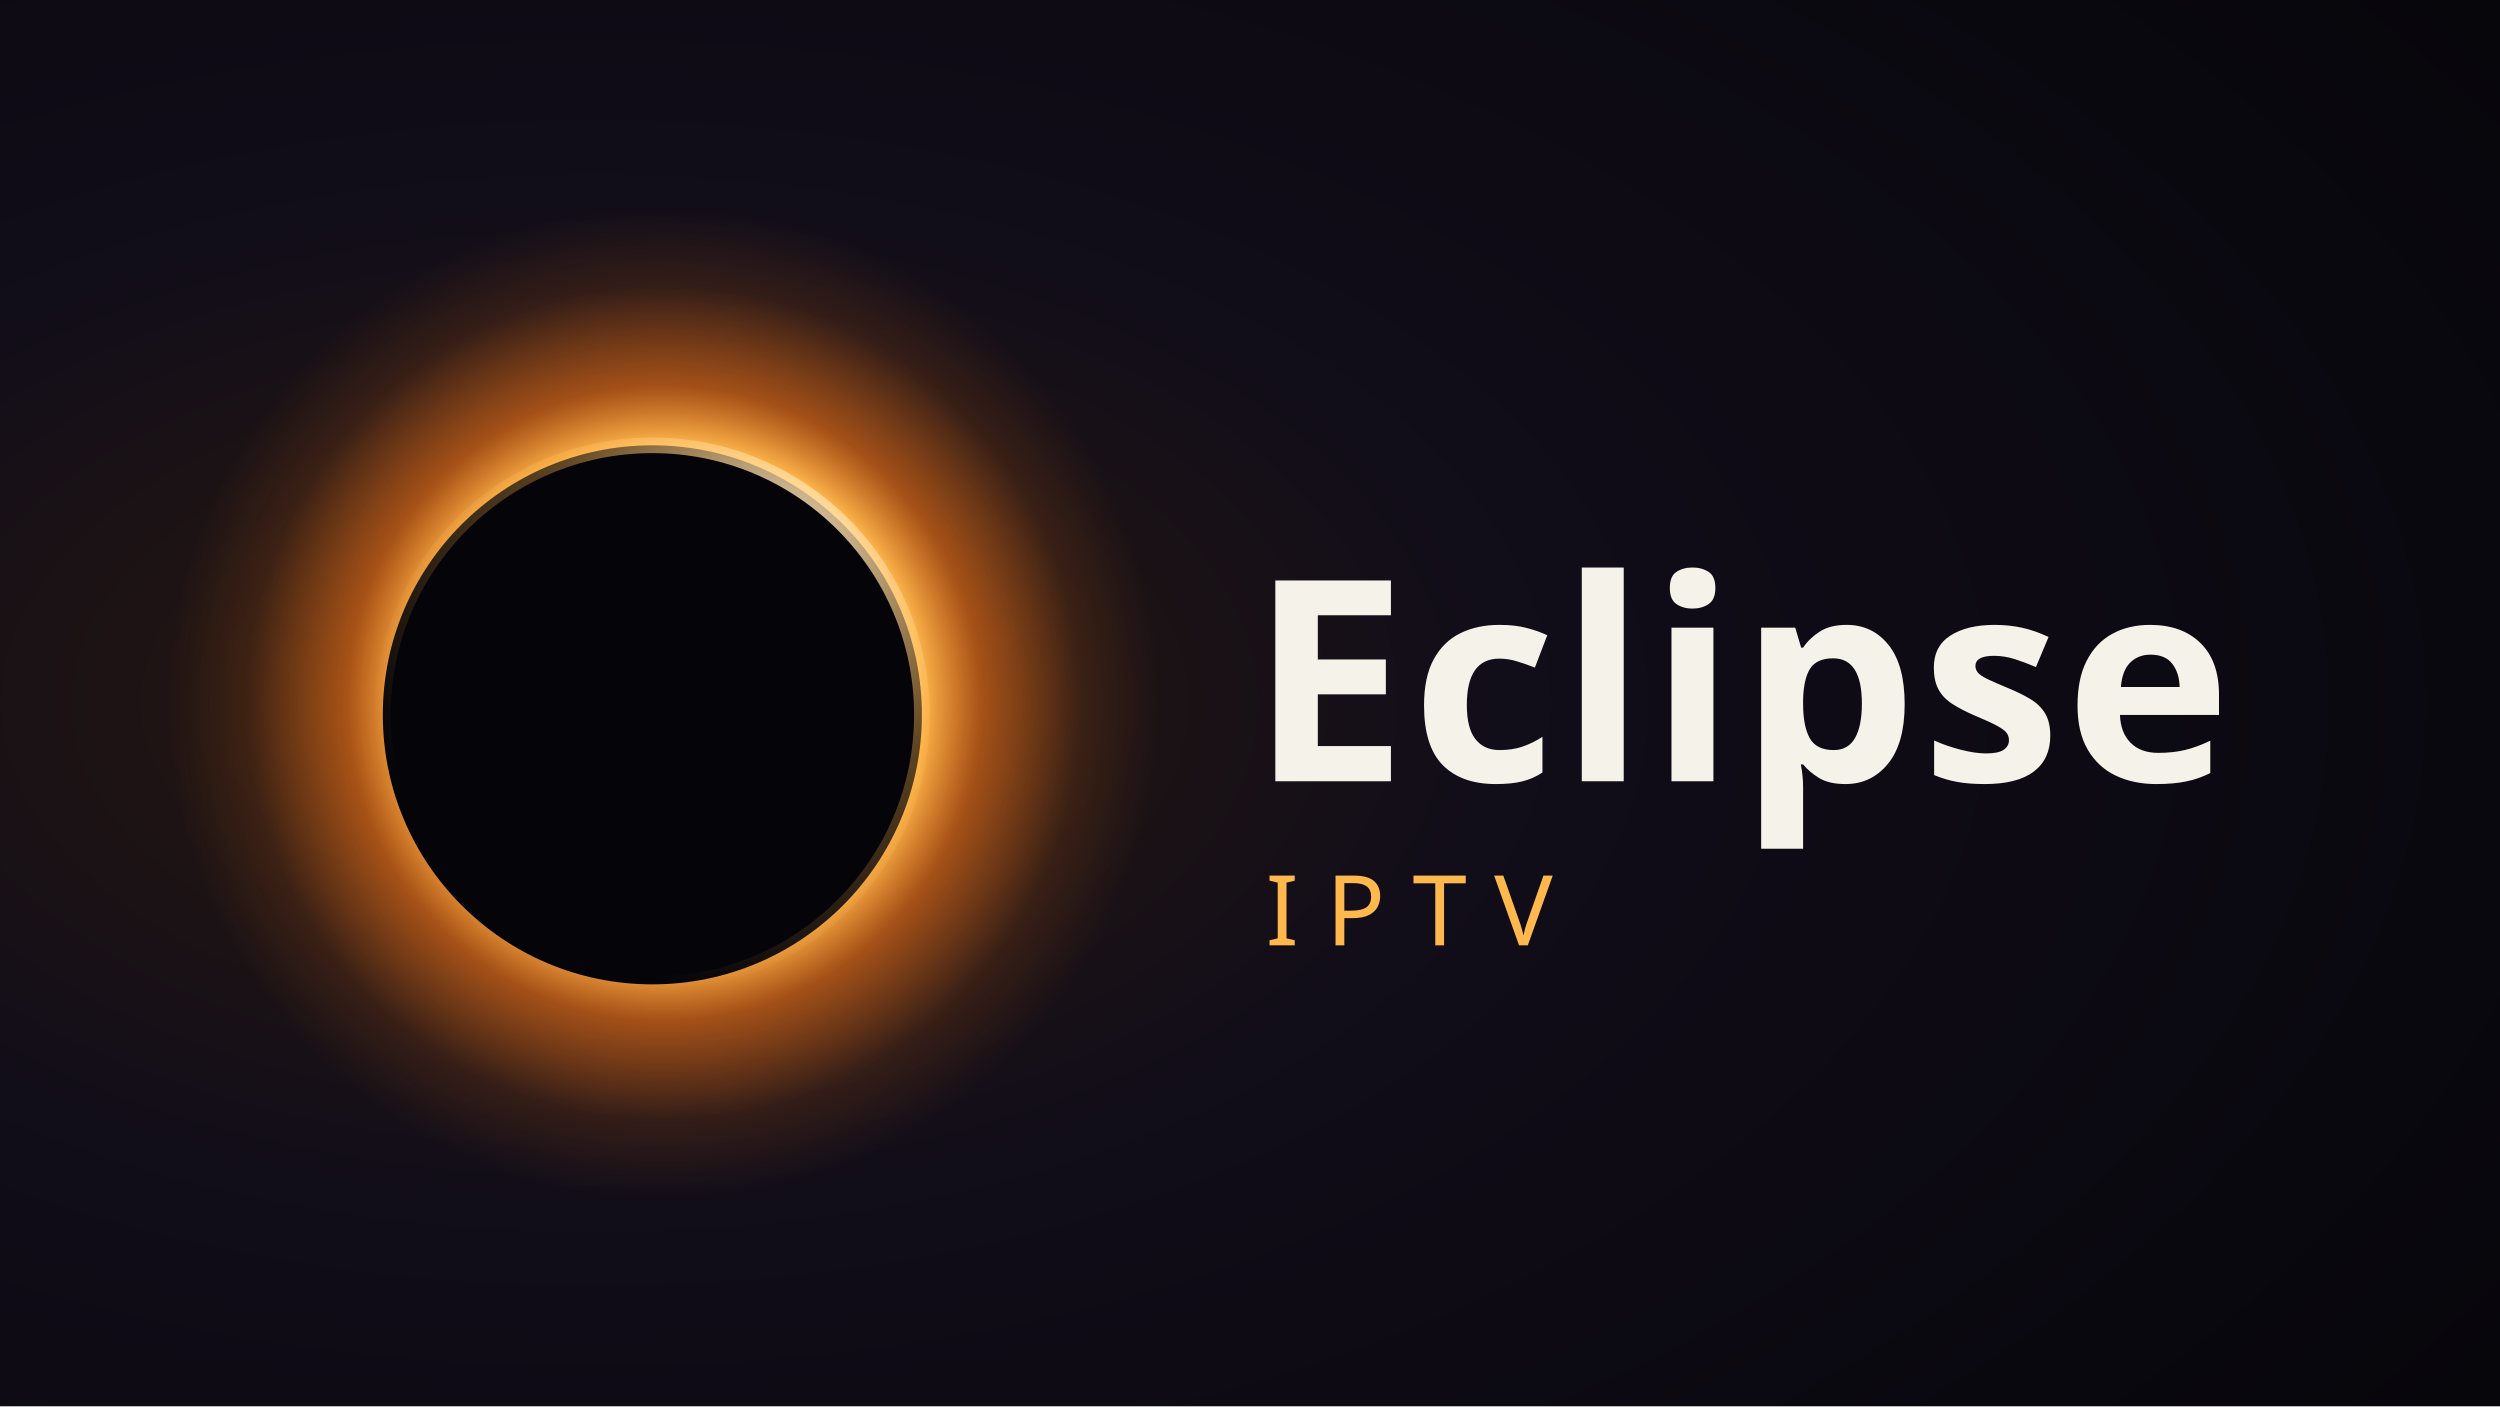
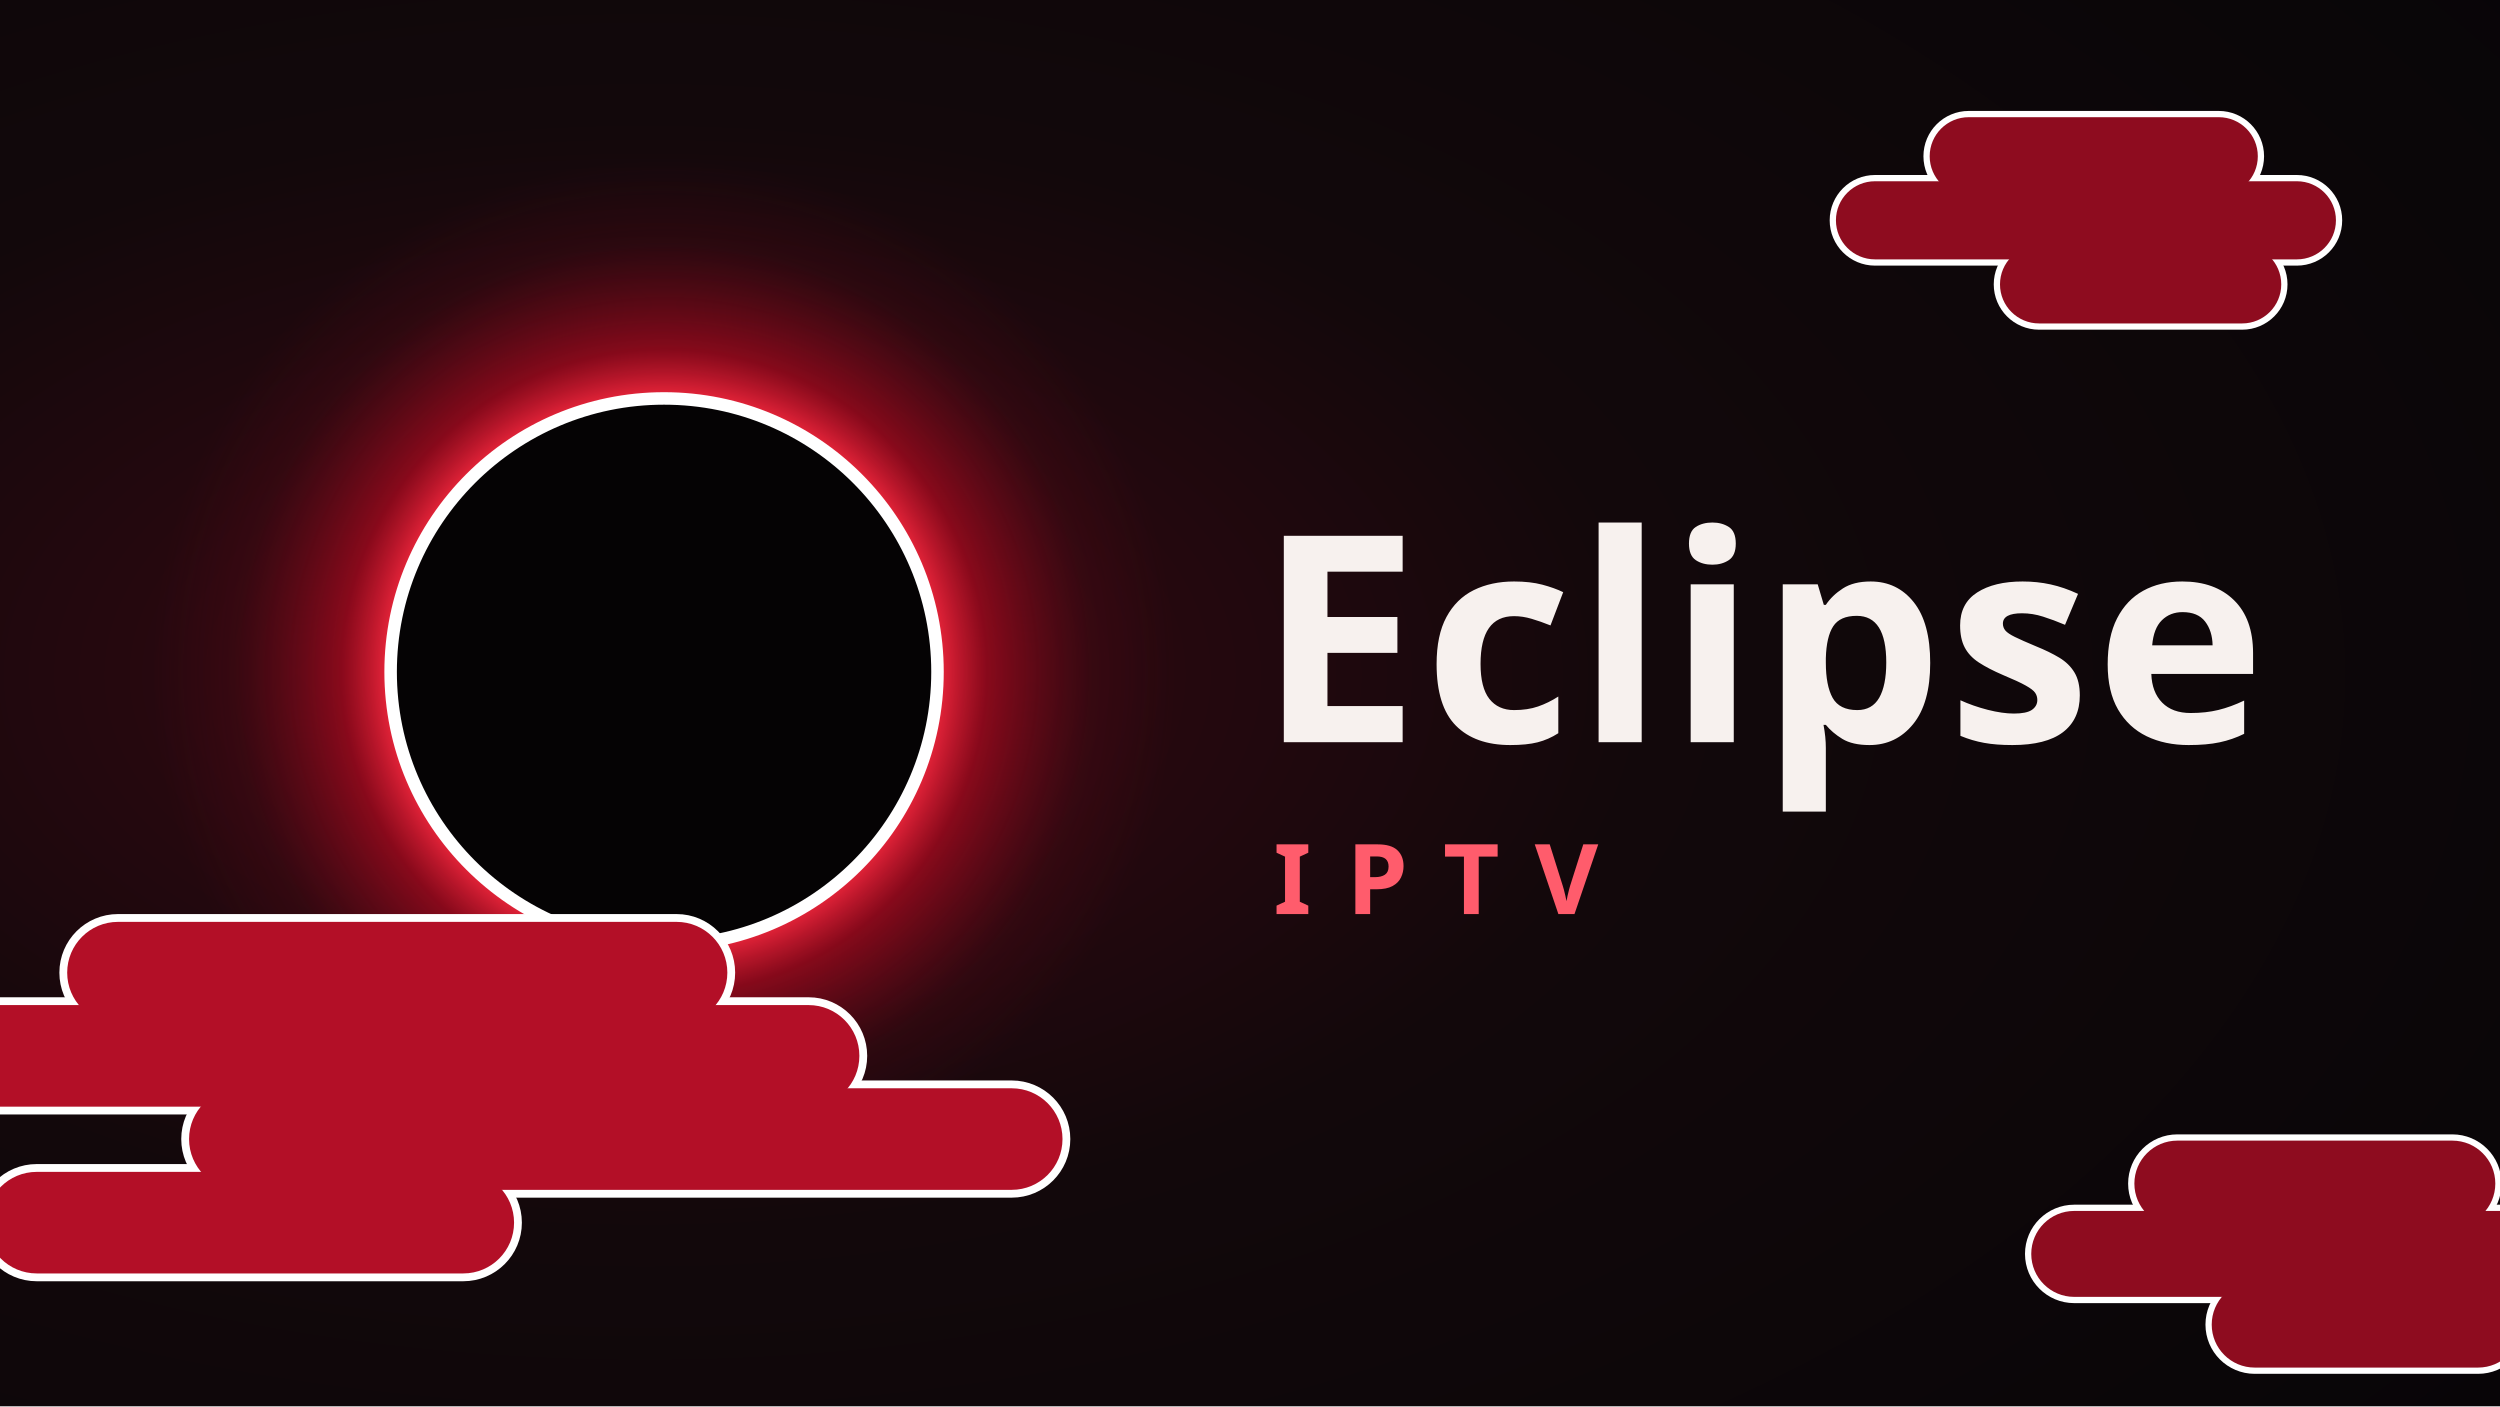
<svg xmlns="http://www.w3.org/2000/svg" width="640" height="360" viewBox="0 0 640 360">
  <defs>
-     <radialGradient id="bg" cx="24%" cy="50%" r="90%">
-       <stop offset="0" stop-color="#2b1a0e" />
-       <stop offset="0.4" stop-color="#110d19" />
-       <stop offset="1" stop-color="#07060b" />
+     <radialGradient id="bg" cx="26%" cy="48%" r="95%">
+       <stop offset="0" stop-color="#3a0812" />
+       <stop offset="0.42" stop-color="#12080b" />
+       <stop offset="1" stop-color="#070507" />
    </radialGradient>
    <radialGradient id="corona" cx="50%" cy="50%" r="50%">
-       <stop offset="0" stop-color="#ffe2b0" />
-       <stop offset="0.52" stop-color="#ffb84d" />
-       <stop offset="0.64" stop-color="#ff7a1a" stop-opacity="0.6" />
-       <stop offset="0.84" stop-color="#ff7a1a" stop-opacity="0.13" />
-       <stop offset="1" stop-color="#ff7a1a" stop-opacity="0" />
-     </radialGradient>
-     <radialGradient id="rim" cx="72%" cy="22%" r="80%">
-       <stop offset="0" stop-color="#fff4dd" />
-       <stop offset="0.55" stop-color="#ffb84d" stop-opacity="0.35" />
-       <stop offset="1" stop-color="#ffb84d" stop-opacity="0" />
+       <stop offset="0" stop-color="#ffd6da" />
+       <stop offset="0.52" stop-color="#ff2b42" />
+       <stop offset="0.63" stop-color="#b00a20" stop-opacity="0.7" />
+       <stop offset="0.84" stop-color="#7e0a1b" stop-opacity="0.16" />
+       <stop offset="1" stop-color="#7e0a1b" stop-opacity="0" />
    </radialGradient>
  </defs>
  <rect width="640" height="360" fill="url(#bg)" />
-   <circle cx="170" cy="180" r="128" fill="url(#corona)" />
-   <circle cx="167" cy="183" r="69" fill="#050409" />
-   <circle cx="167" cy="183" r="69" fill="none" stroke="url(#rim)" stroke-width="4" />
-   <text x="320" y="200" font-family="Noto Sans, Liberation Sans, sans-serif" font-weight="600" font-size="72" fill="#f5f2ea" letter-spacing="1">Eclipse</text>
-   <text x="324" y="242" font-family="Noto Sans, Liberation Sans, sans-serif" font-size="25" fill="#ffb84d" letter-spacing="7">IPTV</text>
+   <circle cx="170" cy="172" r="132" fill="url(#corona)" />
+   <circle cx="170" cy="172" r="70" fill="#050304" stroke="#ffffff" stroke-width="3.2" />
+   <rect x="17.2" y="236.0" width="169.0" height="26.0" rx="13.0" fill="none" stroke="#ffffff" stroke-width="4" />
+   <rect x="-40.0" y="257.3" width="260.0" height="26.0" rx="13.0" fill="none" stroke="#ffffff" stroke-width="4" />
+   <rect x="48.4" y="278.6" width="223.6" height="26.0" rx="13.0" fill="none" stroke="#ffffff" stroke-width="4" />
+   <rect x="-3.6" y="300.0" width="135.2" height="26.0" rx="13.0" fill="none" stroke="#ffffff" stroke-width="4" />
+   <rect x="17.2" y="236.0" width="169.0" height="26.0" rx="13.0" fill="#b30f27" />
+   <rect x="-40.0" y="257.3" width="260.0" height="26.0" rx="13.0" fill="#b30f27" />
+   <rect x="48.4" y="278.6" width="223.6" height="26.0" rx="13.0" fill="#b30f27" />
+   <rect x="-3.6" y="300.0" width="135.2" height="26.0" rx="13.0" fill="#b30f27" />
+   <rect x="494.0" y="30.0" width="84.0" height="20.0" rx="10.0" fill="none" stroke="#ffffff" stroke-width="3.2" />
+   <rect x="470.0" y="46.4" width="128.0" height="20.0" rx="10.0" fill="none" stroke="#ffffff" stroke-width="3.2" />
+   <rect x="512.0" y="62.8" width="72.0" height="20.0" rx="10.0" fill="none" stroke="#ffffff" stroke-width="3.2" />
+   <rect x="494.0" y="30.0" width="84.0" height="20.0" rx="10.0" fill="#8e0c1f" />
+   <rect x="470.0" y="46.4" width="128.0" height="20.0" rx="10.0" fill="#8e0c1f" />
+   <rect x="512.0" y="62.8" width="72.0" height="20.0" rx="10.0" fill="#8e0c1f" />
+   <rect x="546.4" y="292.0" width="92.4" height="22.0" rx="11.0" fill="none" stroke="#ffffff" stroke-width="3.2" />
+   <rect x="520.0" y="310.0" width="140.8" height="22.0" rx="11.0" fill="none" stroke="#ffffff" stroke-width="3.2" />
+   <rect x="566.2" y="328.1" width="79.2" height="22.0" rx="11.0" fill="none" stroke="#ffffff" stroke-width="3.2" />
+   <rect x="546.4" y="292.0" width="92.4" height="22.0" rx="11.0" fill="#8e0c1f" />
+   <rect x="520.0" y="310.0" width="140.8" height="22.0" rx="11.0" fill="#8e0c1f" />
+   <rect x="566.2" y="328.1" width="79.2" height="22.0" rx="11.0" fill="#8e0c1f" />
+   <text x="322" y="190" font-family="Noto Sans, Liberation Sans, sans-serif" font-weight="700" font-size="74" fill="#f7f1ee" letter-spacing="1">Eclipse</text>
+   <text x="326" y="234" font-family="Noto Sans, Liberation Sans, sans-serif" font-weight="600" font-size="25" fill="#ff5c6c" letter-spacing="9">IPTV</text>
</svg>
